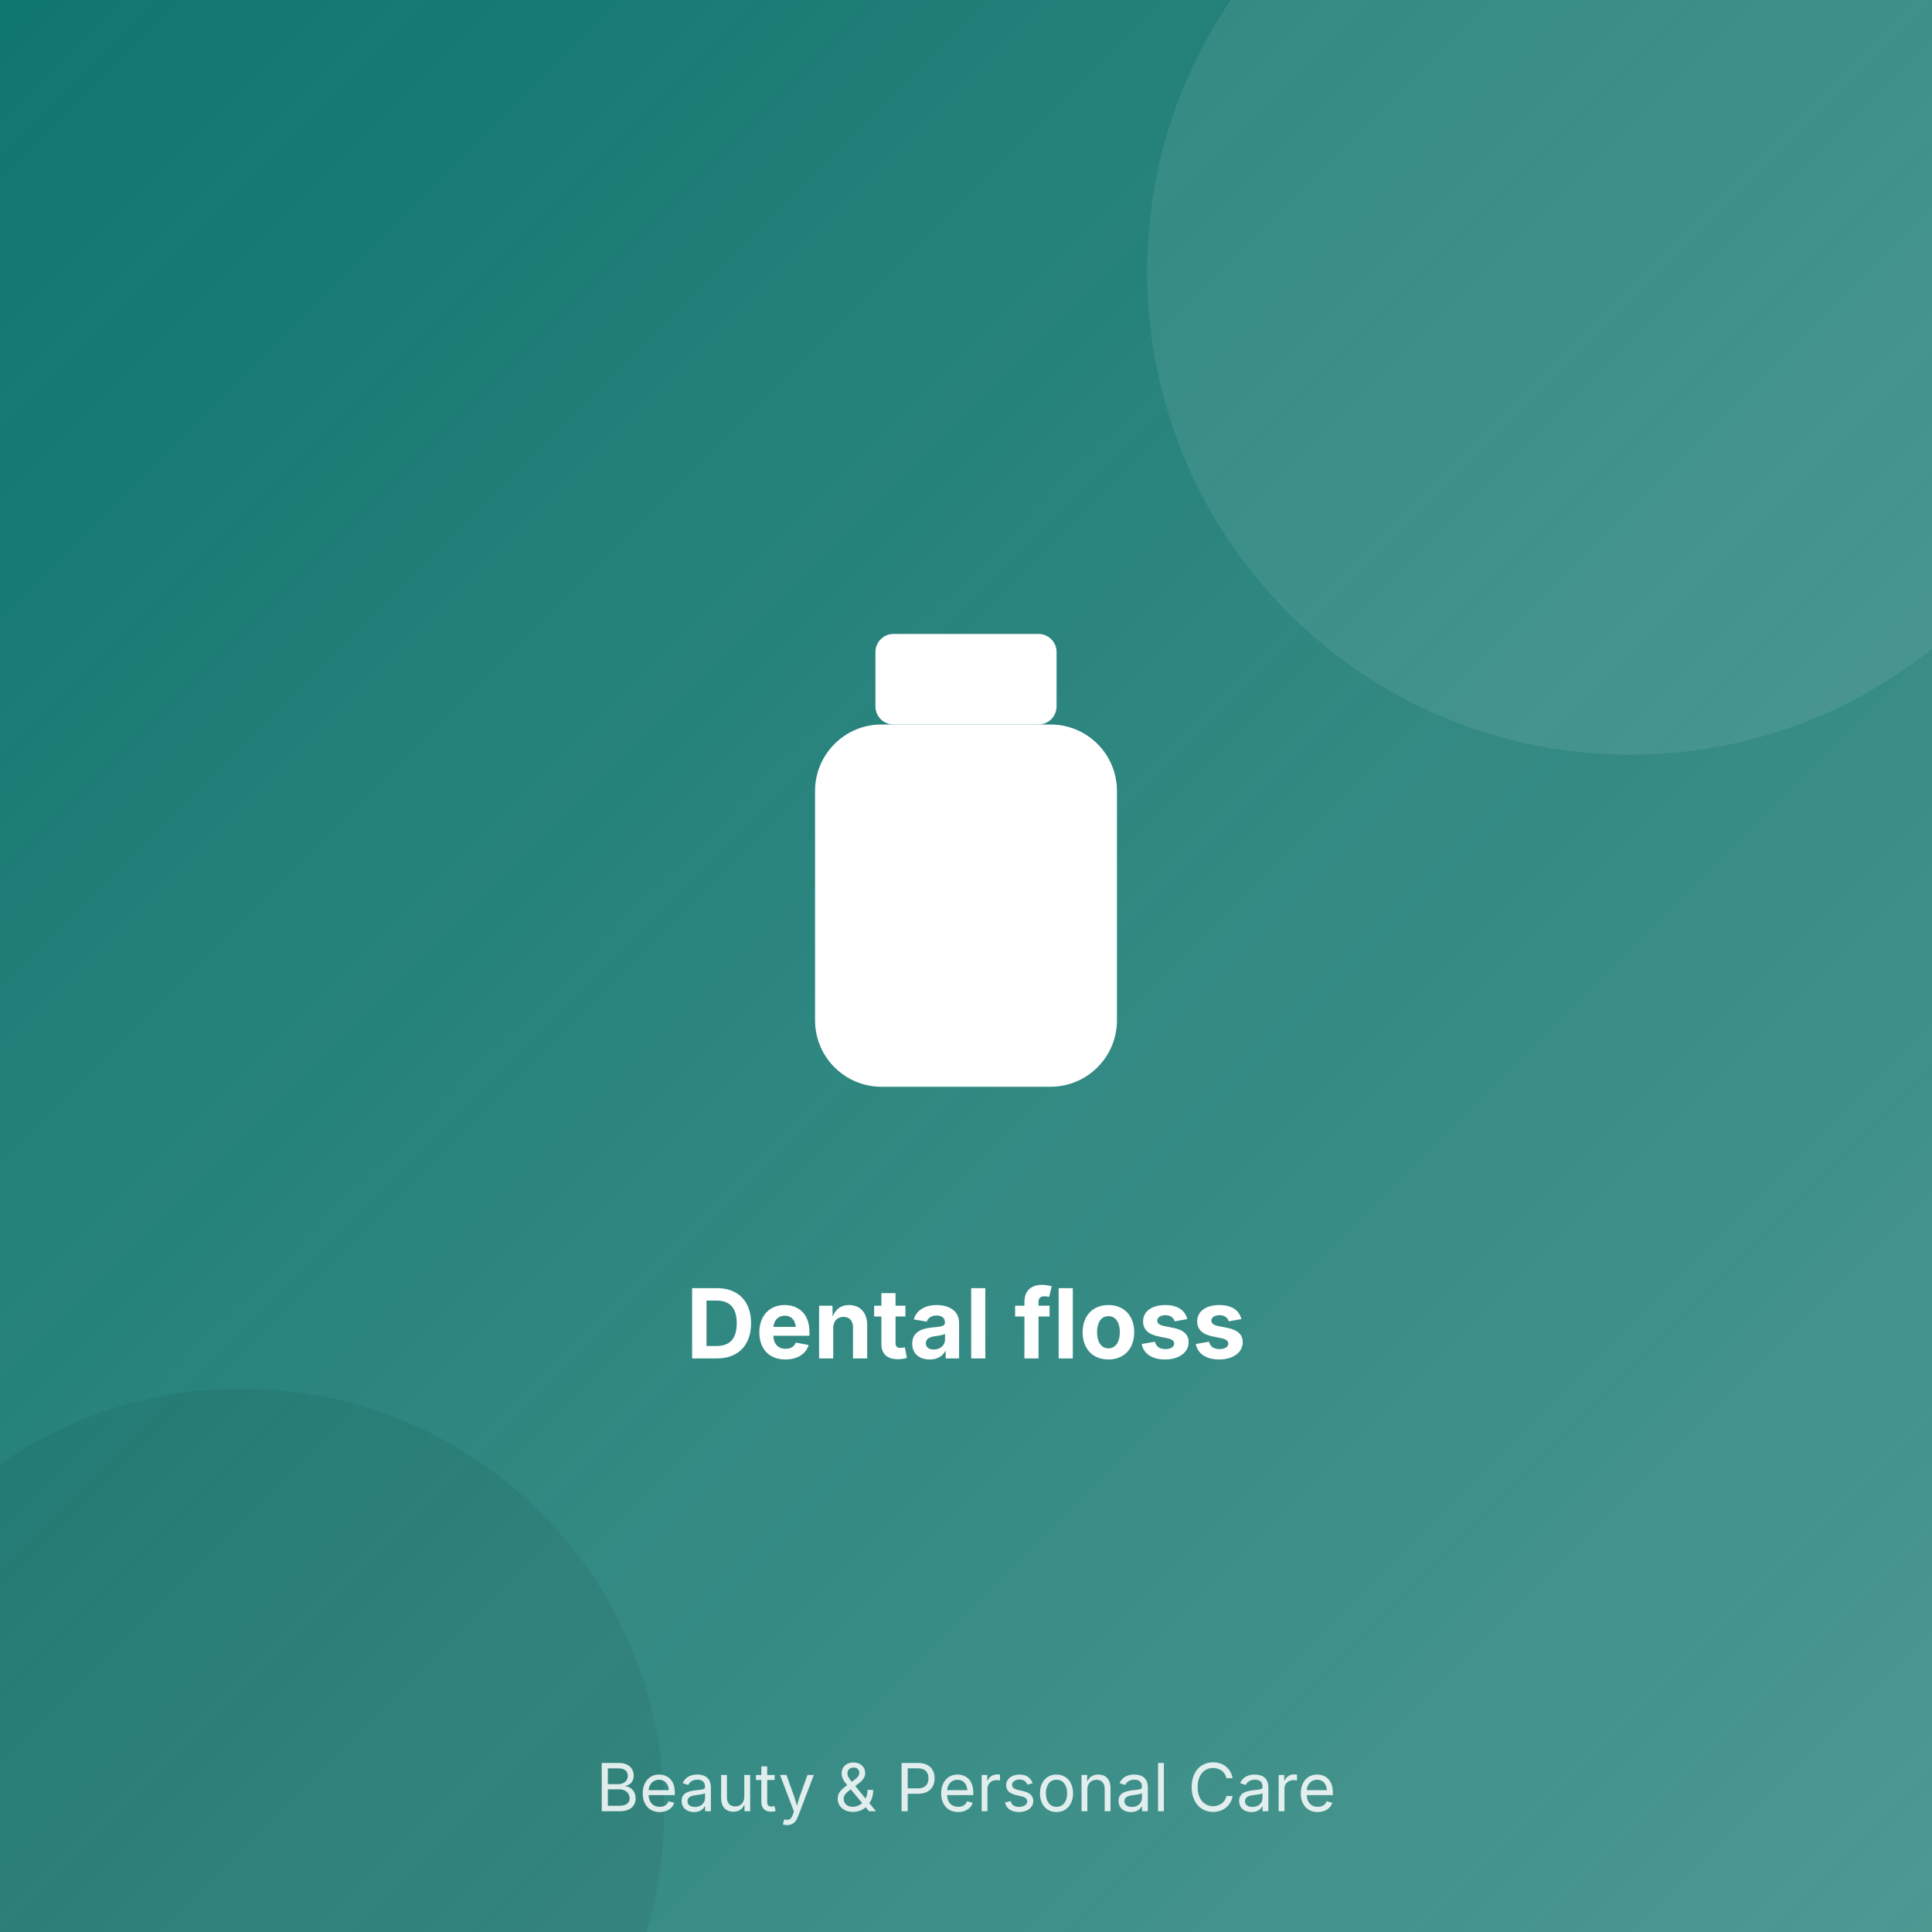
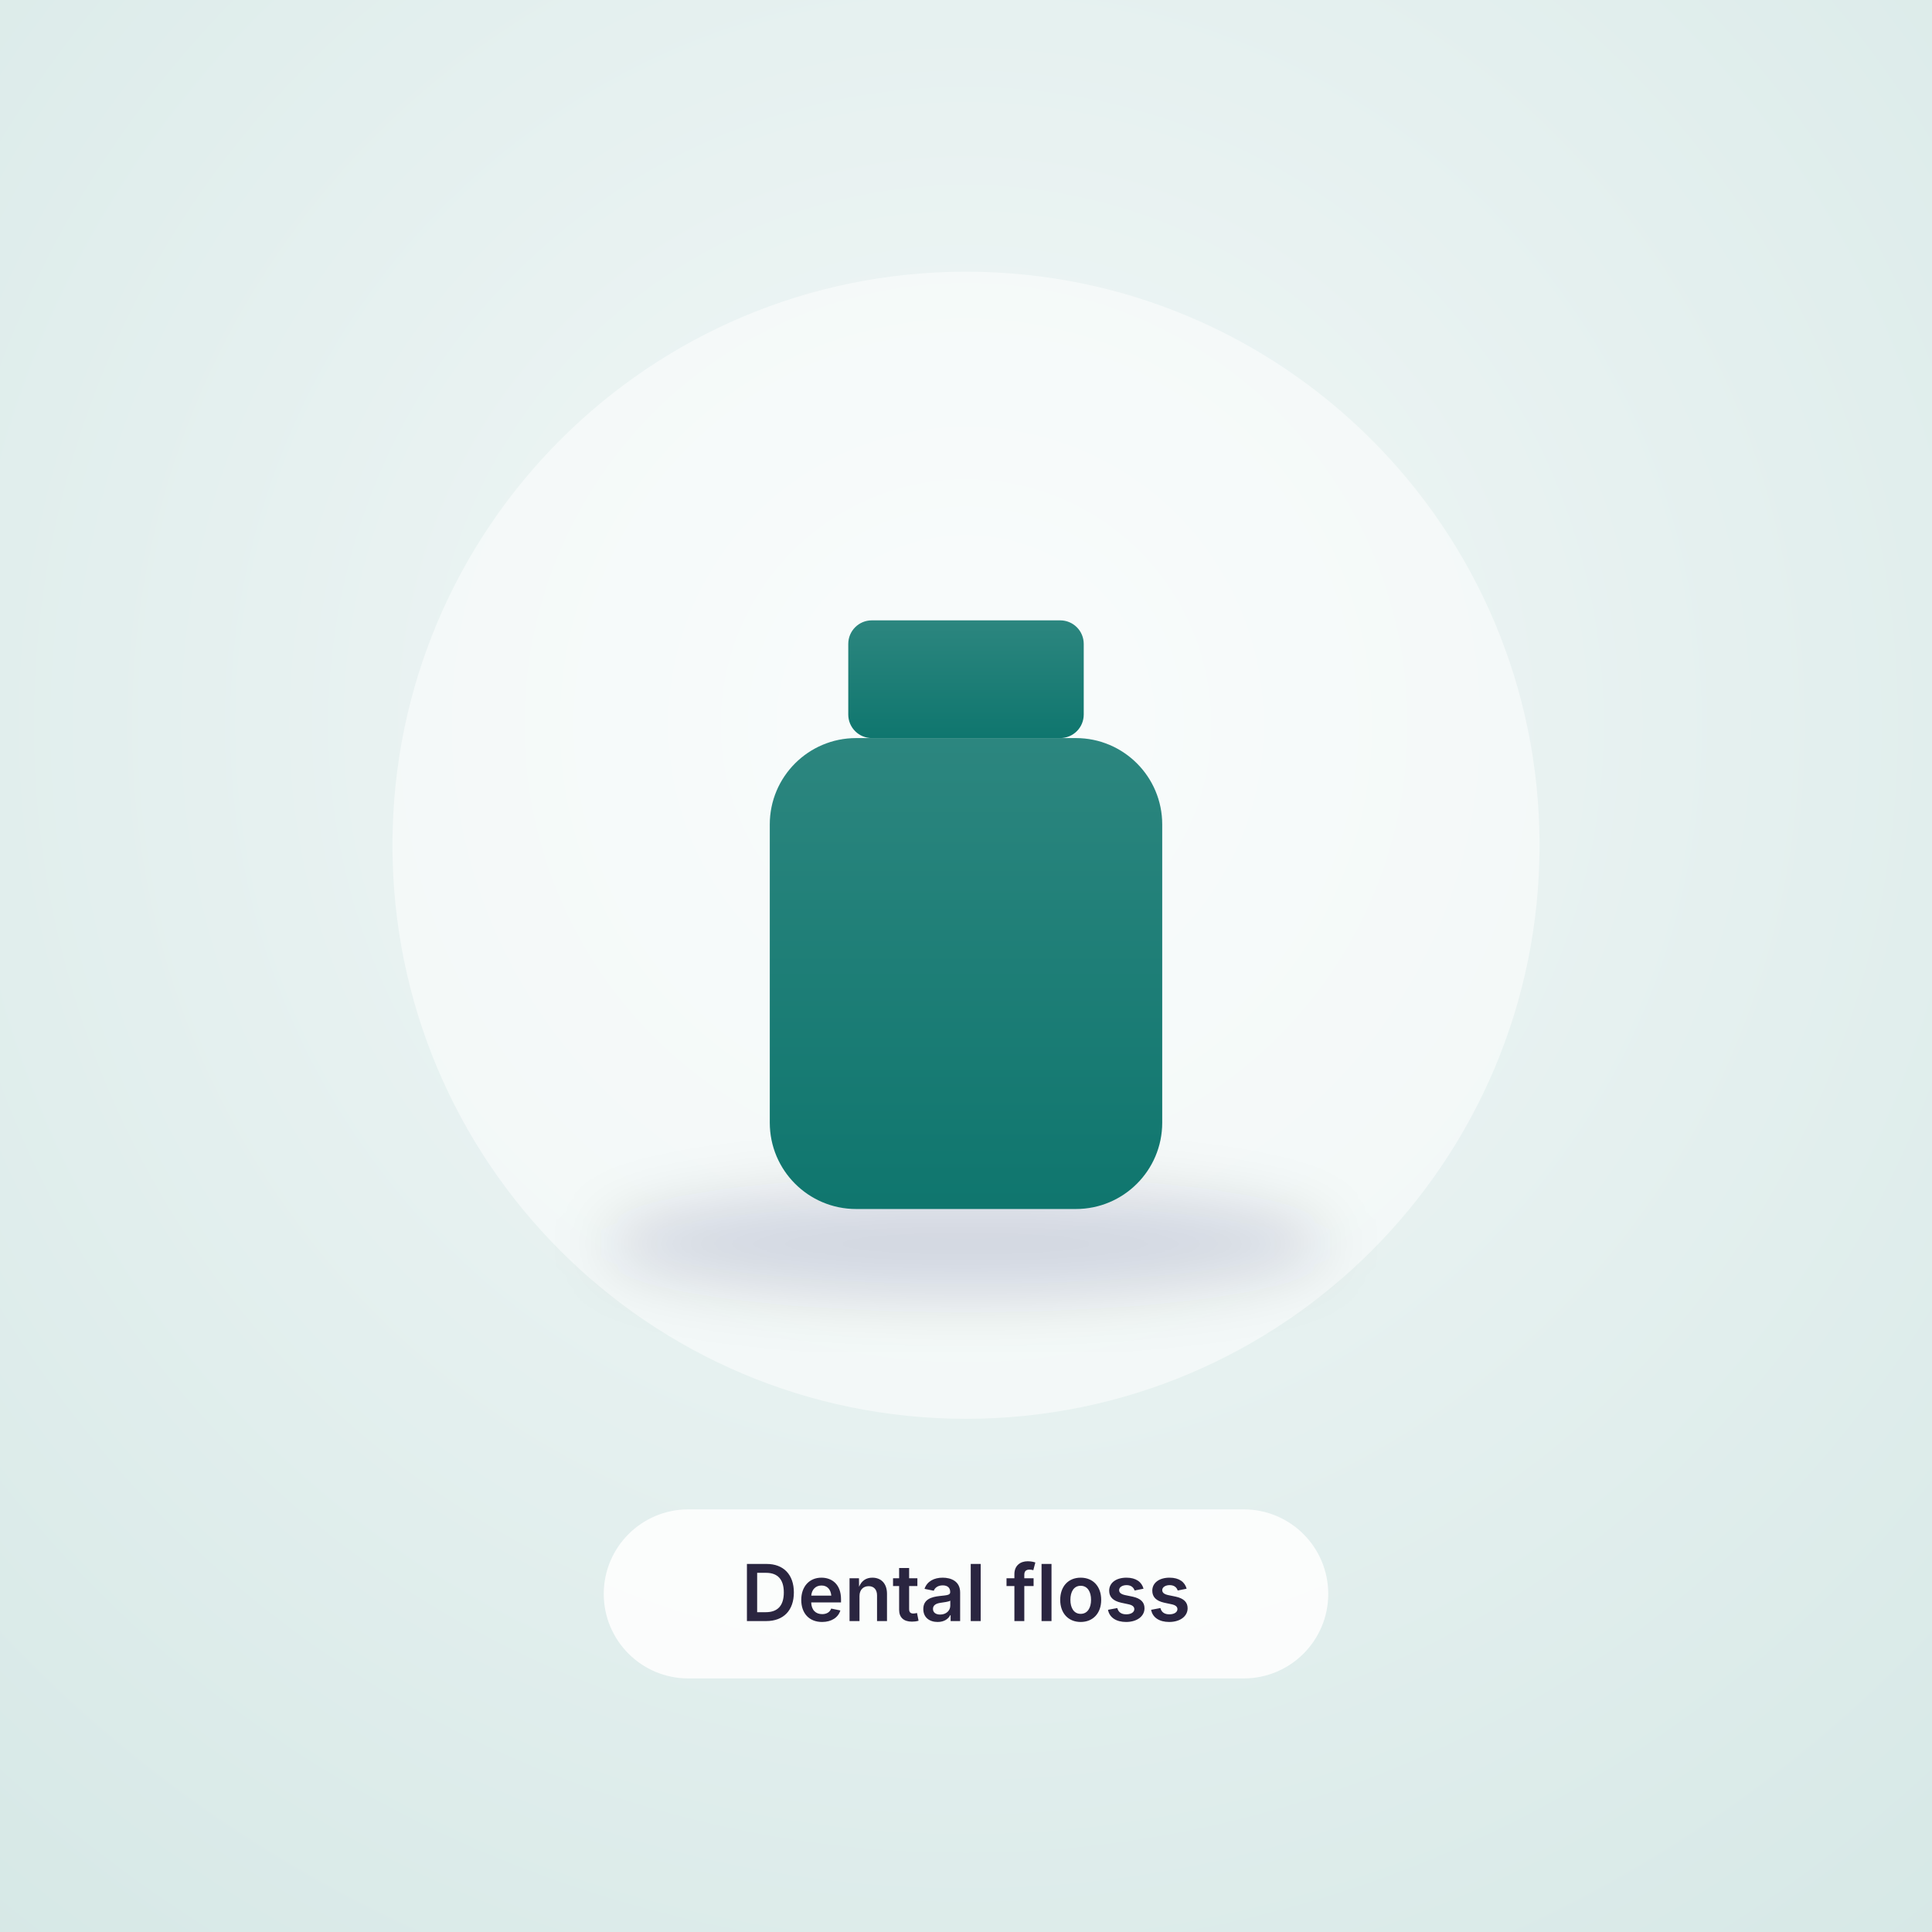
- <svg xmlns="http://www.w3.org/2000/svg" viewBox="0 0 640 640" role="img" aria-label="Dental floss illustration">
+ <svg xmlns="http://www.w3.org/2000/svg" viewBox="0 0 640 640" width="640" height="640" role="img" aria-label="Dental floss">
  <defs>
-     <linearGradient id="g" x1="0" y1="0" x2="1" y2="1">
-       <stop offset="0" stop-color="#0f766e" />
-       <stop offset="1" stop-color="#0f766e" stop-opacity=".72" />
+     <radialGradient id="t-dental-floss-bg" cx="320" cy="240" r="520" gradientUnits="userSpaceOnUse">
+       <stop offset="0" stop-color="#f3f8f8" />
+       <stop offset="1" stop-color="#d6e8e6" />
+     </radialGradient>
+     <linearGradient id="t-dental-floss-ink" x1="0" y1="0" x2="0" y2="1">
+       <stop offset="0" stop-color="#2c867f" />
+       <stop offset="1" stop-color="#0f766e" />
    </linearGradient>
+     <filter id="t-dental-floss-blur" x="-50%" y="-50%" width="200%" height="200%">
+       <feGaussianBlur stdDeviation="10" />
+     </filter>
  </defs>
-   <rect width="640" height="640" fill="url(#g)" />
-   <circle cx="540" cy="90" r="160" fill="#fff" fill-opacity=".08" />
-   <circle cx="80" cy="600" r="140" fill="#000" fill-opacity=".06" />
-   <rect x="290" y="210" width="60" height="30" rx="6" fill="#fff" />
-   <rect x="270" y="240" width="100" height="120" rx="22" fill="#fff" />
-   <text y="450" text-anchor="middle" font-family="system-ui, -apple-system, Segoe UI, sans-serif" font-size="32" font-weight="700" fill="#fff">
-     <tspan x="320" dy="0">Dental floss</tspan>
-   </text>
-   <text x="320" y="600" text-anchor="middle" font-family="system-ui, -apple-system, Segoe UI, sans-serif" font-size="22" fill="#fff" fill-opacity=".85">Beauty &amp; Personal Care</text>
+   <rect width="640" height="640" fill="url(#t-dental-floss-bg)" />
+   <circle cx="320" cy="280" r="190" fill="#fff" fill-opacity=".5" />
+   <ellipse cx="320" cy="412" rx="120" ry="18" fill="#1e1b4b" fill-opacity=".14" filter="url(#t-dental-floss-blur)" />
+   <g transform="translate(320 290) scale(1.3) translate(-320 -275)">
+     <rect x="290" y="210" width="60" height="30" rx="6" fill="url(#t-dental-floss-ink)" />
+     <rect x="270" y="240" width="100" height="120" rx="22" fill="url(#t-dental-floss-ink)" />
+   </g>
+   <rect x="200" y="500" width="240" height="56" rx="28" fill="#fff" fill-opacity=".85" />
+   <text x="320" y="537" text-anchor="middle" font-family="system-ui, -apple-system, Segoe UI, sans-serif" font-size="26" font-weight="600" fill="#2a2540">Dental floss</text>
</svg>
